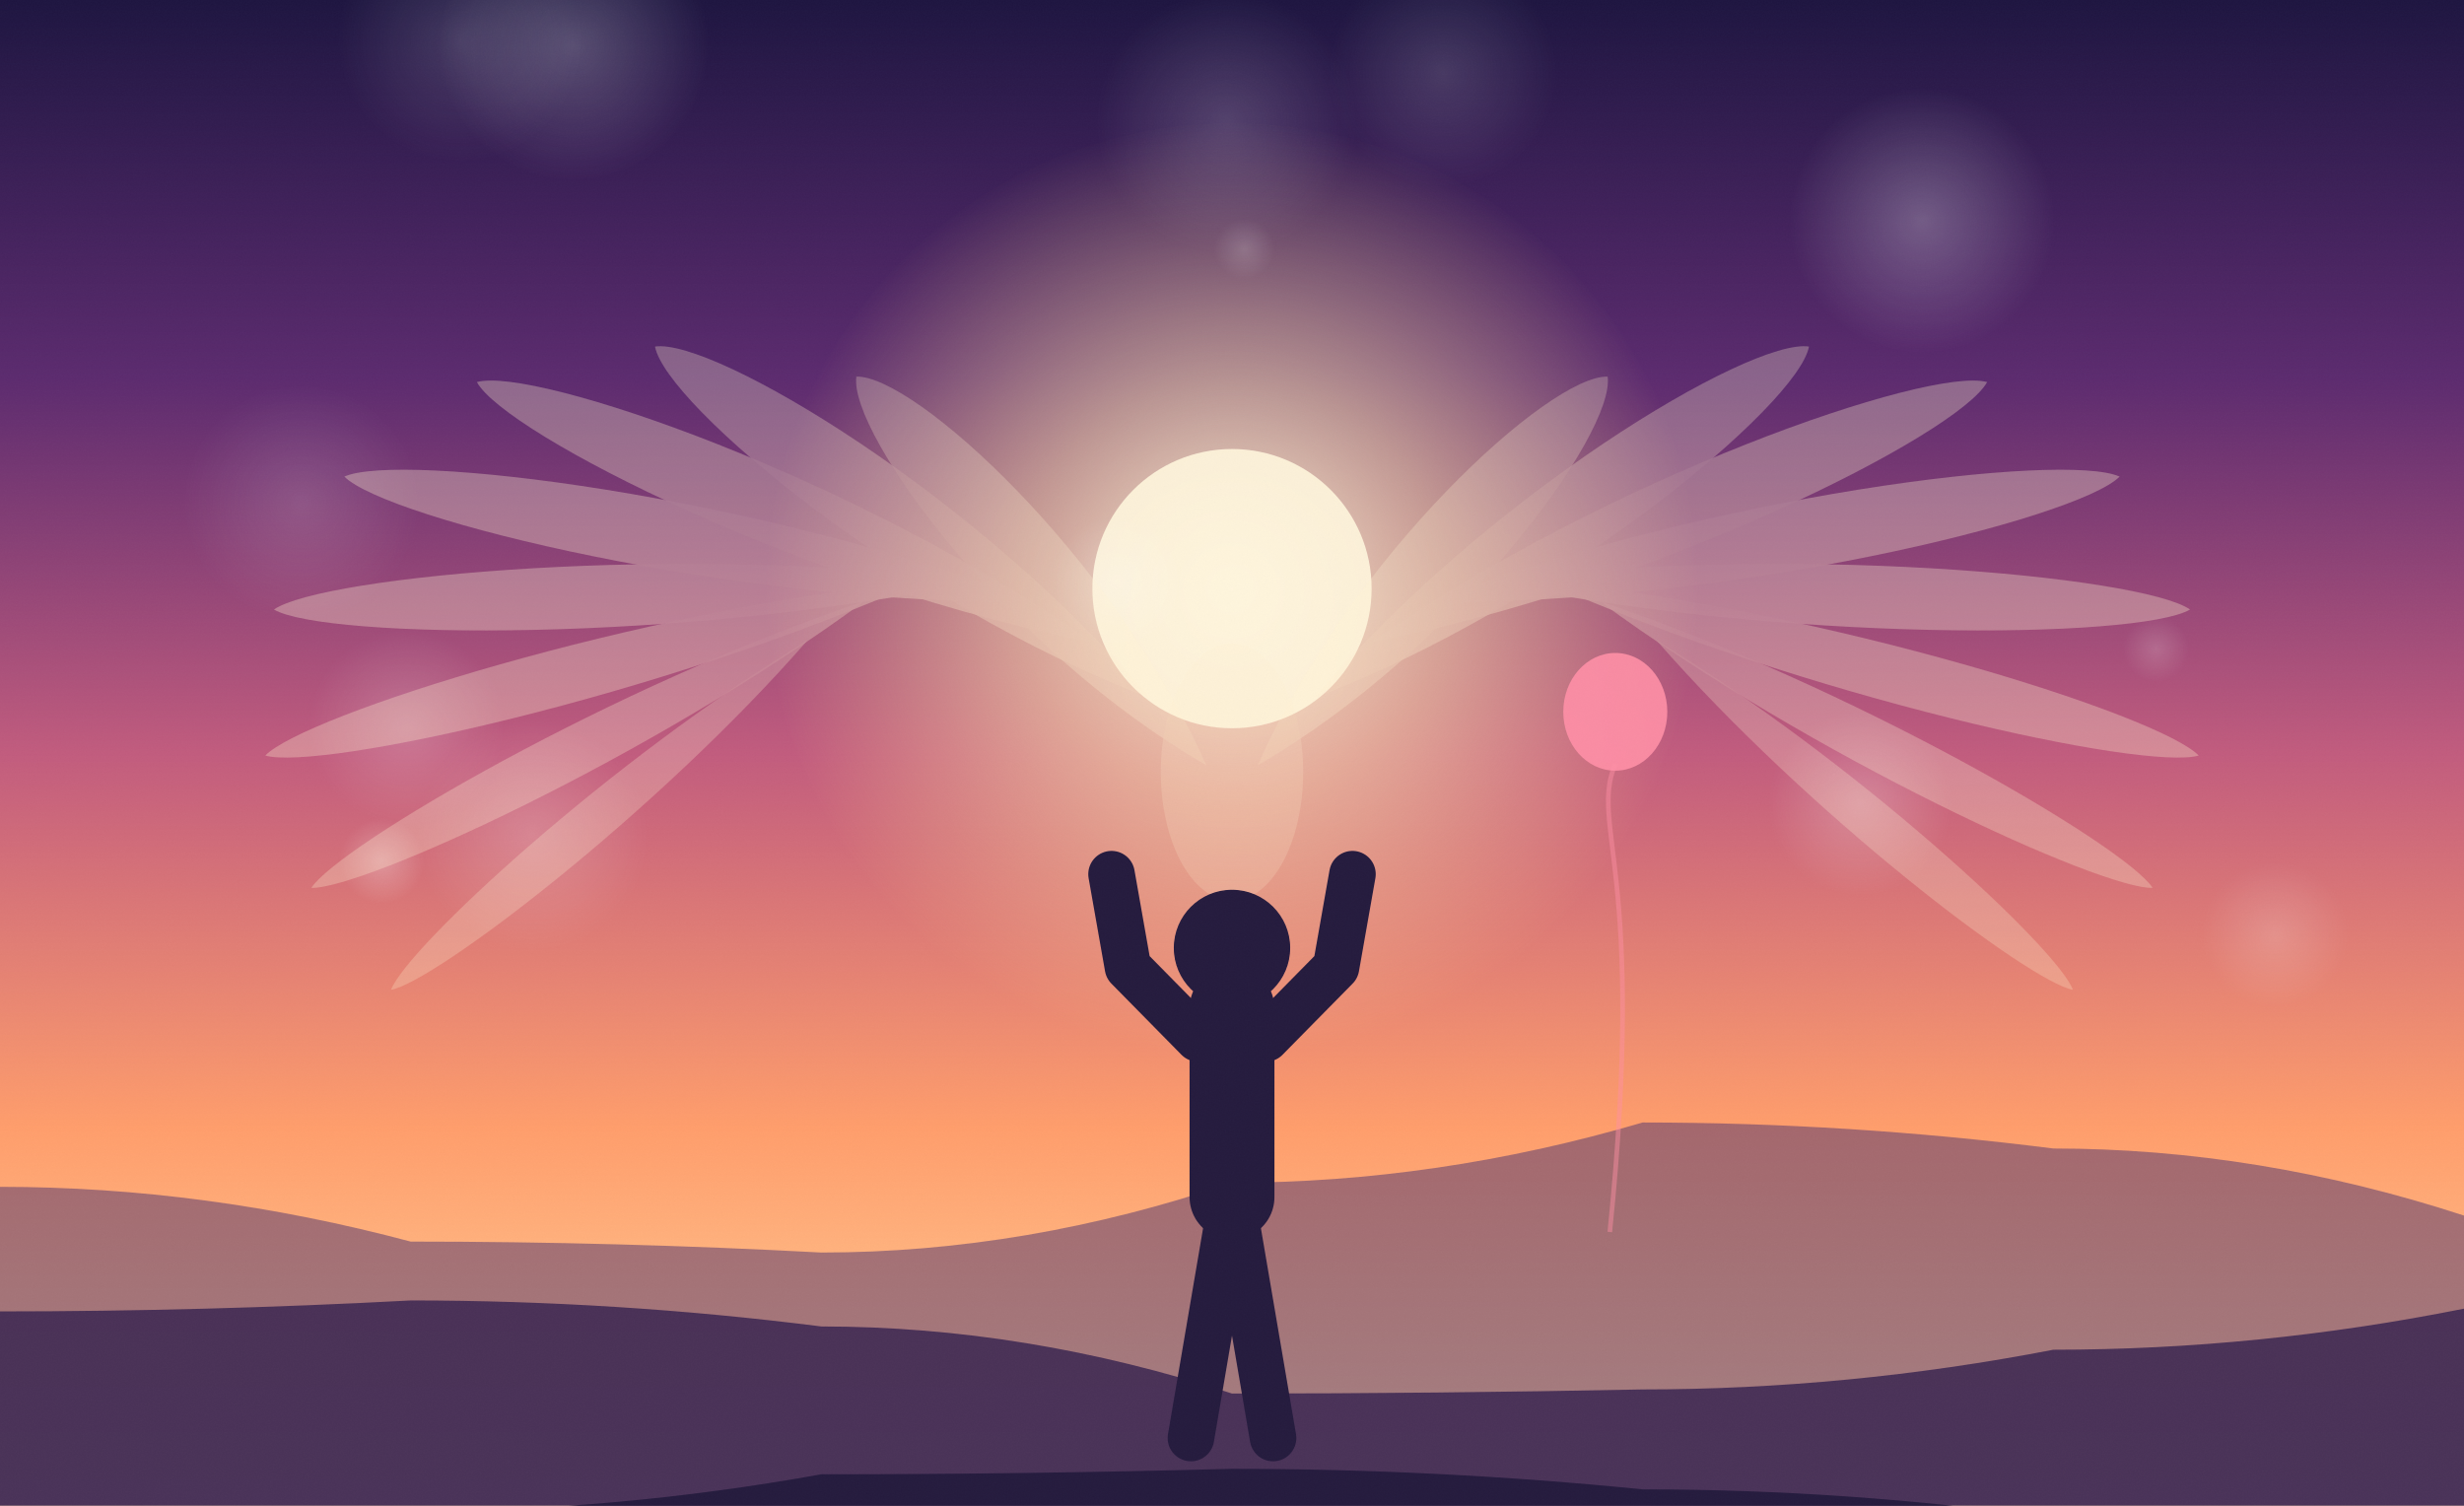
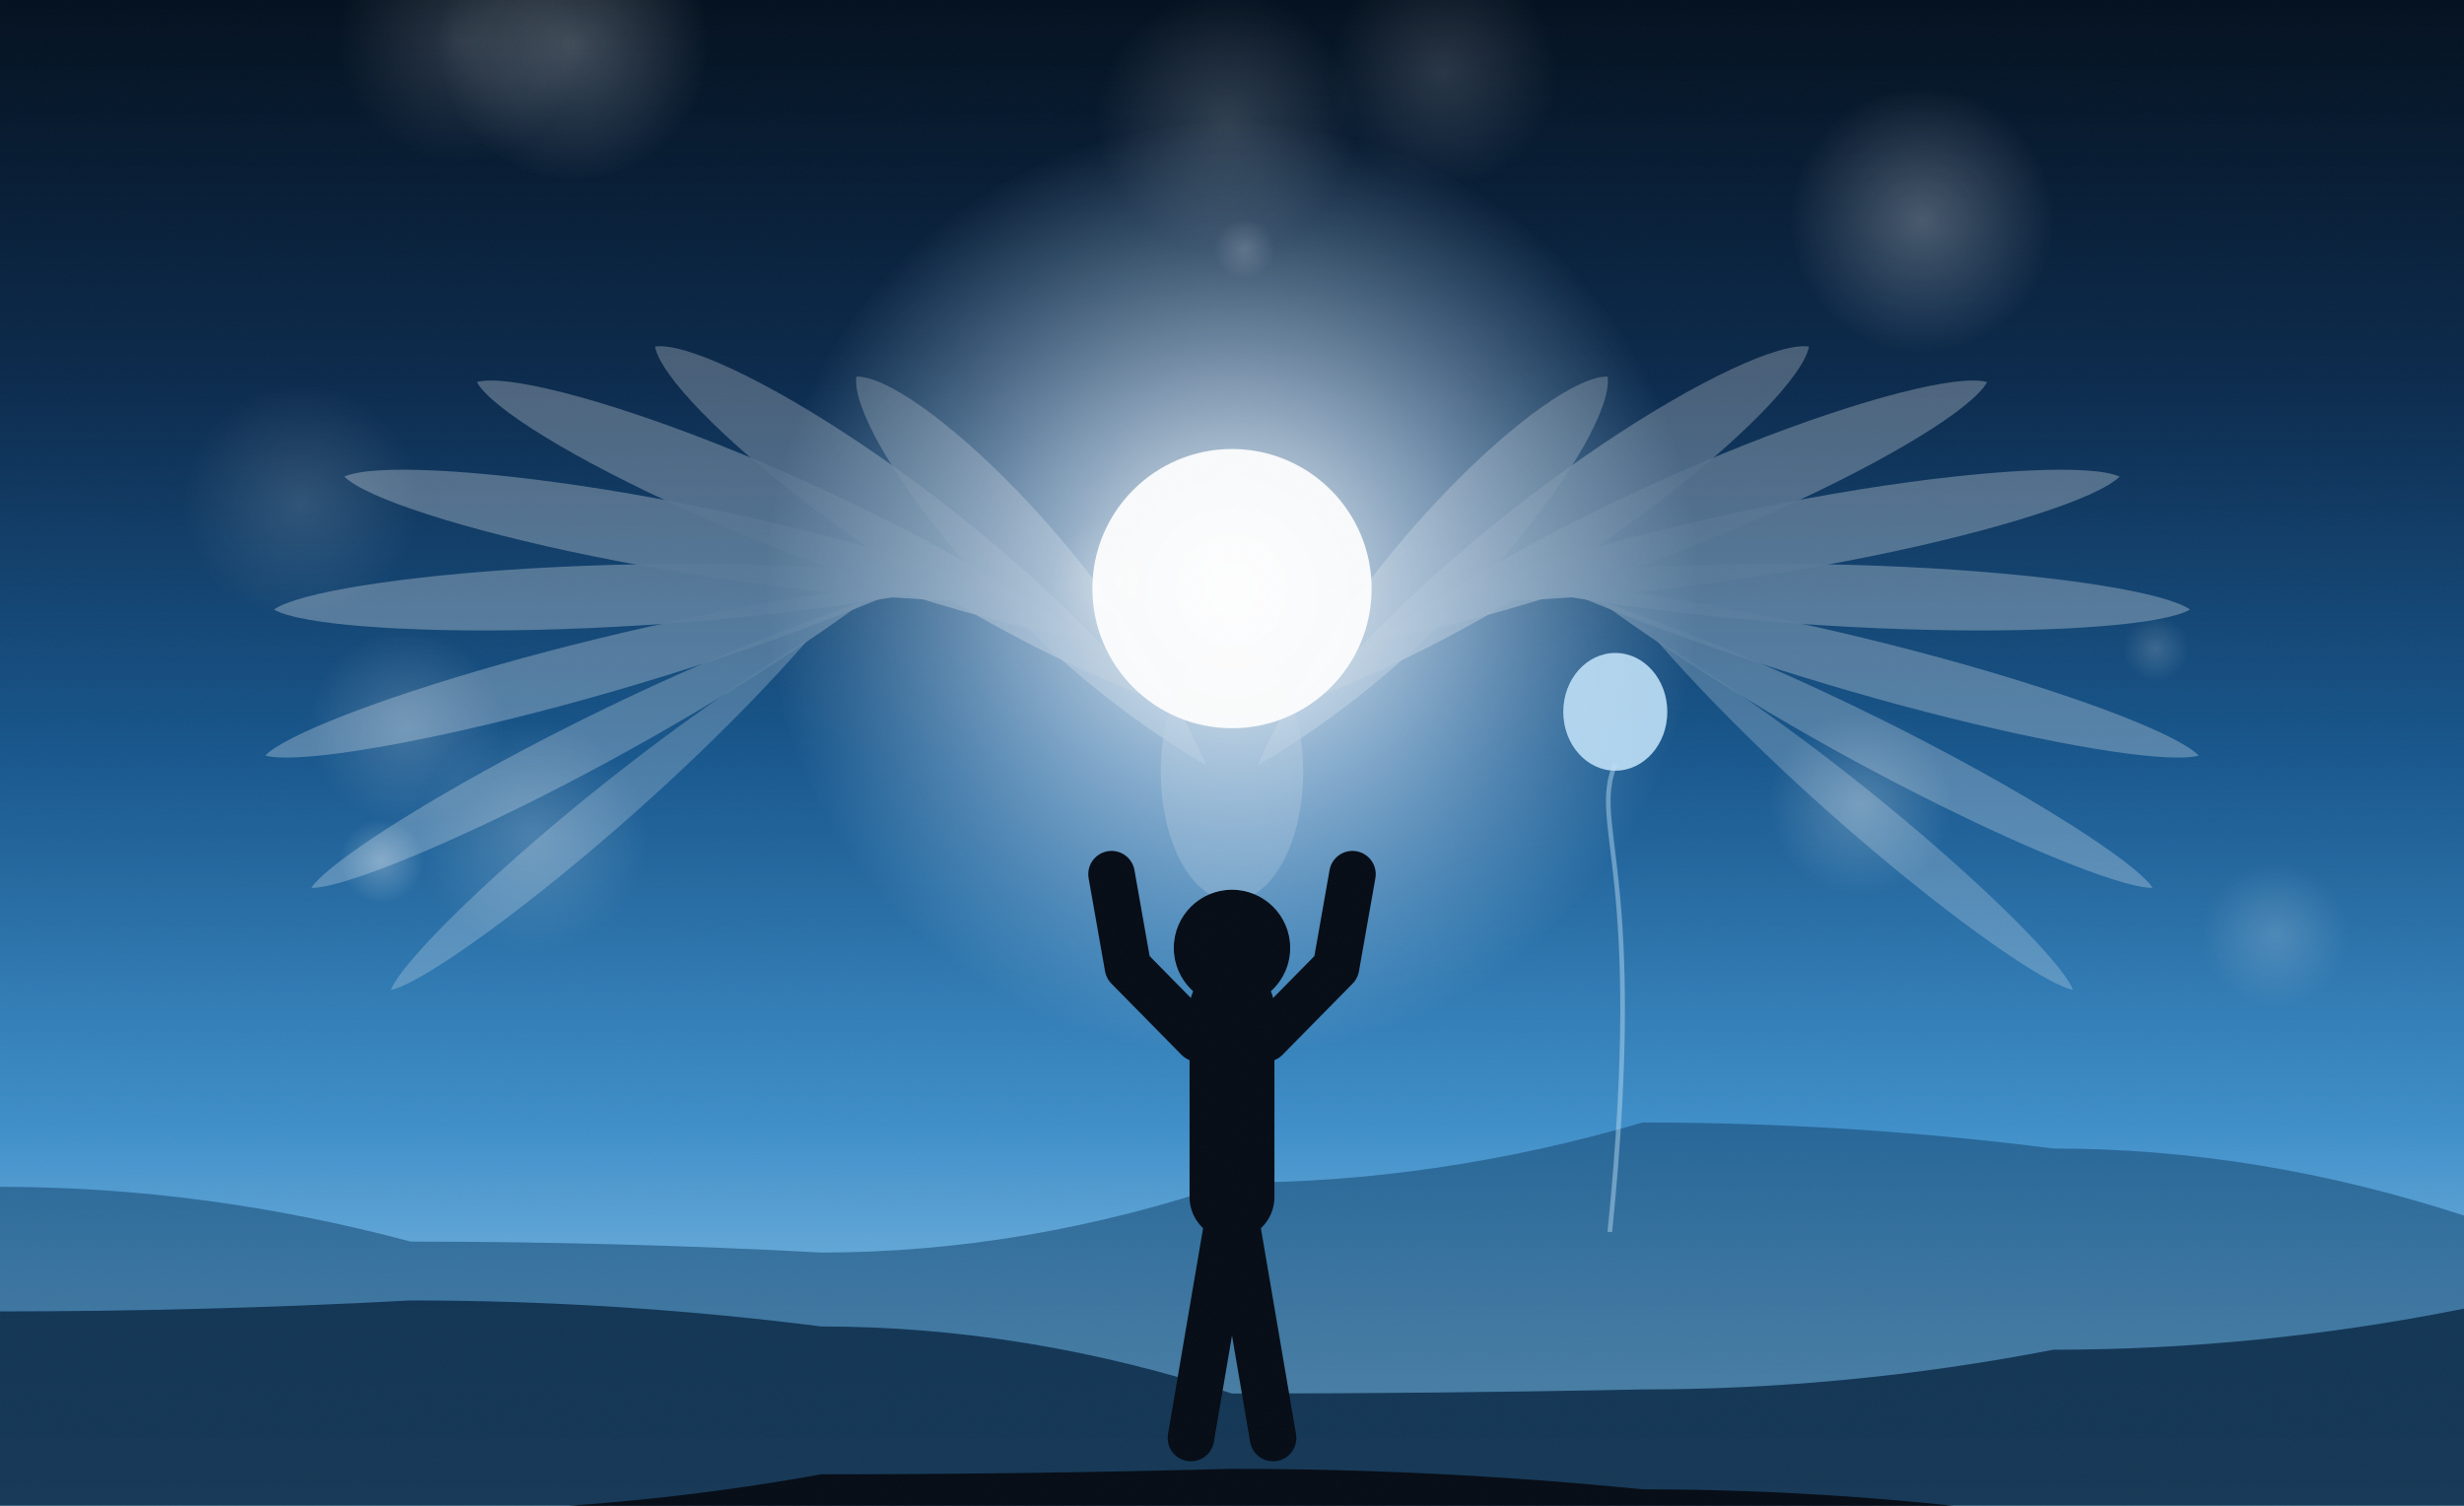
<svg xmlns="http://www.w3.org/2000/svg" viewBox="0 0 1800 1100" width="1800" height="1100" role="img" preserveAspectRatio="xMidYMid slice">
  <defs>
    <linearGradient id="hero1_sky" x1="0" y1="0" x2="0" y2="1">
-       <stop offset="0.00" stop-color="#1d1440" />
-       <stop offset="0.25" stop-color="#5b2a6e" />
-       <stop offset="0.50" stop-color="#c15b7d" />
-       <stop offset="0.75" stop-color="#ff9d6b" />
-       <stop offset="1.00" stop-color="#ffd9a0" />
+       <stop offset="0.00" stop-color="#03101f" />
+       <stop offset="0.25" stop-color="#0b2a4c" />
+       <stop offset="0.50" stop-color="#17568c" />
+       <stop offset="0.75" stop-color="#3f8fc9" />
+       <stop offset="1.00" stop-color="#a8d6f2" />
    </linearGradient>
    <radialGradient id="hero1_sun">
-       <stop offset="0" stop-color="#fff8e2" stop-opacity=".95" />
-       <stop offset=".45" stop-color="#ffe6ae" stop-opacity=".55" />
-       <stop offset="1" stop-color="#ffd591" stop-opacity="0" />
+       <stop offset="0" stop-color="#ffffff" stop-opacity=".96" />
+       <stop offset=".45" stop-color="#dceeff" stop-opacity=".55" />
+       <stop offset="1" stop-color="#b9dcf7" stop-opacity="0" />
    </radialGradient>
    <radialGradient id="hero1_bok">
      <stop offset="0" stop-color="#ffffff" stop-opacity=".55" />
      <stop offset="1" stop-color="#ffffff" stop-opacity="0" />
    </radialGradient>
    <filter id="hero1_gr" x="0" y="0" width="100%" height="100%">
      <feTurbulence type="fractalNoise" baseFrequency="0.9" numOctaves="3" stitchTiles="stitch" />
      <feColorMatrix type="saturate" values="0" />
      <feComponentTransfer>
        <feFuncA type="linear" slope="0.5" />
      </feComponentTransfer>
    </filter>
    <filter id="hero1_soft" x="-20%" y="-20%" width="140%" height="140%">
      <feGaussianBlur stdDeviation="14" />
    </filter>
  </defs>
  <rect width="1800" height="1100" fill="url(#hero1_sky)" />
  <circle cx="900" cy="430" r="340" fill="url(#hero1_sun)" />
-   <circle cx="900" cy="430" r="102" fill="#fff6dd" opacity=".9" />
+   <circle cx="900" cy="430" r="102" fill="#ffffff" opacity=".92" />
  <circle cx="297" cy="531" r="71" fill="url(#hero1_bok)" opacity="0.33" />
  <circle cx="389" cy="610" r="84" fill="url(#hero1_bok)" opacity="0.34" />
  <circle cx="909" cy="182" r="22" fill="url(#hero1_bok)" opacity="0.30" />
  <circle cx="1054" cy="53" r="83" fill="url(#hero1_bok)" opacity="0.25" />
  <circle cx="419" cy="33" r="99" fill="url(#hero1_bok)" opacity="0.42" />
  <circle cx="1575" cy="474" r="24" fill="url(#hero1_bok)" opacity="0.29" />
  <circle cx="896" cy="89" r="95" fill="url(#hero1_bok)" opacity="0.30" />
  <circle cx="279" cy="629" r="31" fill="url(#hero1_bok)" opacity="0.48" />
  <circle cx="816" cy="425" r="48" fill="url(#hero1_bok)" opacity="0.34" />
  <circle cx="336" cy="29" r="89" fill="url(#hero1_bok)" opacity="0.26" />
  <circle cx="1404" cy="161" r="97" fill="url(#hero1_bok)" opacity="0.47" />
  <circle cx="1359" cy="587" r="67" fill="url(#hero1_bok)" opacity="0.41" />
  <circle cx="220" cy="367" r="86" fill="url(#hero1_bok)" opacity="0.24" />
  <circle cx="1662" cy="683" r="53" fill="url(#hero1_bok)" opacity="0.30" />
-   <g opacity="0.34">
-     <path d="M0,0 C-52,-160 -32,-355 0,-382 C32,-355 52,-160 0,0 Z" fill="#fff1d0" opacity="0.74" transform="translate(918.8,559.0) rotate(42.0)" />
-     <path d="M0,0 C-52,-160 -32,-355 0,-382 C32,-355 52,-160 0,0 Z" fill="#fff1d0" opacity="0.74" transform="translate(881.2,559.0) rotate(-42.0)" />
-     <path d="M0,0 C-48,-186 -30,-412 0,-443 C30,-412 48,-186 0,0 Z" fill="#fff1d0" opacity="0.84" transform="translate(960.4,509.8) rotate(54.6)" />
-     <path d="M0,0 C-48,-186 -30,-412 0,-443 C30,-412 48,-186 0,0 Z" fill="#fff1d0" opacity="0.84" transform="translate(839.6,509.8) rotate(-54.6)" />
-     <path d="M0,0 C-44,-205 -27,-454 0,-488 C27,-454 44,-205 0,0 Z" fill="#fff1d0" opacity="0.91" transform="translate(1002.1,469.0) rotate(67.1)" />
-     <path d="M0,0 C-44,-205 -27,-454 0,-488 C27,-454 44,-205 0,0 Z" fill="#fff1d0" opacity="0.91" transform="translate(797.9,469.0) rotate(-67.1)" />
-     <path d="M0,0 C-41,-215 -25,-477 0,-513 C25,-477 41,-215 0,0 Z" fill="#fff1d0" opacity="0.95" transform="translate(1043.7,439.9) rotate(79.7)" />
-     <path d="M0,0 C-41,-215 -25,-477 0,-513 C25,-477 41,-215 0,0 Z" fill="#fff1d0" opacity="0.95" transform="translate(756.3,439.9) rotate(-79.7)" />
-     <path d="M0,0 C-37,-216 -23,-479 0,-515 C23,-479 37,-216 0,0 Z" fill="#fff1d0" opacity="0.95" transform="translate(1085.3,424.6) rotate(92.3)" />
-     <path d="M0,0 C-37,-216 -23,-479 0,-515 C23,-479 37,-216 0,0 Z" fill="#fff1d0" opacity="0.95" transform="translate(714.7,424.6) rotate(-92.3)" />
-     <path d="M0,0 C-33,-208 -21,-461 0,-496 C21,-461 33,-208 0,0 Z" fill="#fff1d0" opacity="0.91" transform="translate(1126.9,424.4) rotate(104.9)" />
-     <path d="M0,0 C-33,-208 -21,-461 0,-496 C21,-461 33,-208 0,0 Z" fill="#fff1d0" opacity="0.91" transform="translate(673.1,424.4) rotate(-104.9)" />
-     <path d="M0,0 C-30,-191 -18,-423 0,-455 C18,-423 30,-191 0,0 Z" fill="#fff1d0" opacity="0.84" transform="translate(1168.6,439.2) rotate(117.4)" />
-     <path d="M0,0 C-30,-191 -18,-423 0,-455 C18,-423 30,-191 0,0 Z" fill="#fff1d0" opacity="0.84" transform="translate(631.4,439.2) rotate(-117.4)" />
-     <path d="M0,0 C-26,-167 -16,-369 0,-397 C16,-369 26,-167 0,0 Z" fill="#fff1d0" opacity="0.74" transform="translate(1210.2,467.9) rotate(130.0)" />
-     <path d="M0,0 C-26,-167 -16,-369 0,-397 C16,-369 26,-167 0,0 Z" fill="#fff1d0" opacity="0.74" transform="translate(589.8,467.9) rotate(-130.0)" />
-     <ellipse cx="900" cy="564" rx="52" ry="94" fill="#fff1d0" opacity=".55" />
+   <g opacity="0.3">
+     <path d="M0,0 C-52,-160 -32,-355 0,-382 C32,-355 52,-160 0,0 Z" fill="#ffffff" opacity="0.74" transform="translate(918.8,559.0) rotate(42.0)" />
+     <path d="M0,0 C-52,-160 -32,-355 0,-382 C32,-355 52,-160 0,0 Z" fill="#ffffff" opacity="0.74" transform="translate(881.2,559.0) rotate(-42.0)" />
+     <path d="M0,0 C-48,-186 -30,-412 0,-443 C30,-412 48,-186 0,0 Z" fill="#ffffff" opacity="0.84" transform="translate(960.4,509.8) rotate(54.6)" />
+     <path d="M0,0 C-48,-186 -30,-412 0,-443 C30,-412 48,-186 0,0 Z" fill="#ffffff" opacity="0.84" transform="translate(839.6,509.8) rotate(-54.6)" />
+     <path d="M0,0 C-44,-205 -27,-454 0,-488 C27,-454 44,-205 0,0 Z" fill="#ffffff" opacity="0.91" transform="translate(1002.1,469.0) rotate(67.1)" />
+     <path d="M0,0 C-44,-205 -27,-454 0,-488 C27,-454 44,-205 0,0 Z" fill="#ffffff" opacity="0.91" transform="translate(797.9,469.0) rotate(-67.1)" />
+     <path d="M0,0 C-41,-215 -25,-477 0,-513 C25,-477 41,-215 0,0 Z" fill="#ffffff" opacity="0.95" transform="translate(1043.7,439.9) rotate(79.7)" />
+     <path d="M0,0 C-41,-215 -25,-477 0,-513 C25,-477 41,-215 0,0 Z" fill="#ffffff" opacity="0.95" transform="translate(756.3,439.9) rotate(-79.7)" />
+     <path d="M0,0 C-37,-216 -23,-479 0,-515 C23,-479 37,-216 0,0 Z" fill="#ffffff" opacity="0.95" transform="translate(1085.3,424.6) rotate(92.3)" />
+     <path d="M0,0 C-37,-216 -23,-479 0,-515 C23,-479 37,-216 0,0 Z" fill="#ffffff" opacity="0.95" transform="translate(714.7,424.6) rotate(-92.3)" />
+     <path d="M0,0 C-33,-208 -21,-461 0,-496 C21,-461 33,-208 0,0 Z" fill="#ffffff" opacity="0.91" transform="translate(1126.9,424.4) rotate(104.9)" />
+     <path d="M0,0 C-33,-208 -21,-461 0,-496 C21,-461 33,-208 0,0 Z" fill="#ffffff" opacity="0.91" transform="translate(673.1,424.4) rotate(-104.9)" />
+     <path d="M0,0 C-30,-191 -18,-423 0,-455 C18,-423 30,-191 0,0 Z" fill="#ffffff" opacity="0.84" transform="translate(1168.6,439.2) rotate(117.4)" />
+     <path d="M0,0 C-30,-191 -18,-423 0,-455 C18,-423 30,-191 0,0 Z" fill="#ffffff" opacity="0.84" transform="translate(631.4,439.2) rotate(-117.4)" />
+     <path d="M0,0 C-26,-167 -16,-369 0,-397 C16,-369 26,-167 0,0 Z" fill="#ffffff" opacity="0.74" transform="translate(1210.2,467.9) rotate(130.0)" />
+     <path d="M0,0 C-26,-167 -16,-369 0,-397 C16,-369 26,-167 0,0 Z" fill="#ffffff" opacity="0.74" transform="translate(589.8,467.9) rotate(-130.0)" />
+     <ellipse cx="900" cy="564" rx="52" ry="94" fill="#ffffff" opacity=".55" />
  </g>
-   <path d="M0,1100 L0,867 Q150,867 300,907 Q450,907 600,915 Q750,915 900,864 Q1050,864 1200,820 Q1350,820 1500,839 Q1650,839 1800,888 L1800,1100 Z" fill="#5a3a6e" opacity="0.55" />
-   <path d="M0,1100 L0,958 Q150,958 300,950 Q450,950 600,969 Q750,969 900,1018 Q1050,1018 1200,1015 Q1350,1015 1500,986 Q1650,986 1800,956 L1800,1100 Z" fill="#3a2450" opacity="0.85" />
-   <path d="M0,1100 L0,1117 Q150,1117 300,1104 Q450,1104 600,1077 Q750,1077 900,1073 Q1050,1073 1200,1088 Q1350,1088 1500,1109 Q1650,1109 1800,1119 L1800,1100 Z" fill="#241a3d" opacity="1" />
-   <g fill="#241a3d" stroke="#241a3d" opacity="1.0" stroke-linecap="round" stroke-linejoin="round">
+   <path d="M0,1100 L0,867 Q150,867 300,907 Q450,907 600,915 Q750,915 900,864 Q1050,864 1200,820 Q1350,820 1500,839 Q1650,839 1800,888 L1800,1100 Z" fill="#12456f" opacity="0.55" />
+   <path d="M0,1100 L0,958 Q150,958 300,950 Q450,950 600,969 Q750,969 900,1018 Q1050,1018 1200,1015 Q1350,1015 1500,986 Q1650,986 1800,956 L1800,1100 Z" fill="#0a2a48" opacity="0.85" />
+   <path d="M0,1100 L0,1117 Q150,1117 300,1104 Q450,1104 600,1077 Q750,1077 900,1073 Q1050,1073 1200,1088 Q1350,1088 1500,1109 Q1650,1109 1800,1119 L1800,1100 Z" fill="#050c16" opacity="1" />
+   <g fill="#050c16" stroke="#050c16" opacity="1.0" stroke-linecap="round" stroke-linejoin="round">
    <circle cx="900.0" cy="692.5" r="42.0" />
    <line x1="900.0" y1="736.6" x2="900.0" y2="874.5" stroke-width="62.0" />
    <path d="M875.2,758.6 L824.0,706.6 L812.0,638.6" fill="none" stroke-width="34.0" />
    <path d="M924.8,758.6 L976.0,706.6 L988.0,638.6" fill="none" stroke-width="34.0" />
    <line x1="900.0" y1="874.5" x2="870.0" y2="1050.5" stroke-width="34.0" />
    <line x1="900.0" y1="874.5" x2="930.0" y2="1050.5" stroke-width="34.0" />
  </g>
-   <path d="M1180,558 C1161,604 1203,634 1176,900" fill="none" stroke="#ff8fa6" stroke-opacity=".45" stroke-width="3.4" />
-   <ellipse cx="1180" cy="520" rx="38" ry="43" fill="#ff8fa6" opacity="0.9" />
+   <path d="M1180,558 C1161,604 1203,634 1176,900" fill="none" stroke="#bfe0f7" stroke-opacity=".45" stroke-width="3.4" />
+   <ellipse cx="1180" cy="520" rx="38" ry="43" fill="#bfe0f7" opacity="0.9" />
  <rect width="1800" height="1100" filter="url(#hero1_gr)" opacity="0.055" />
</svg>
